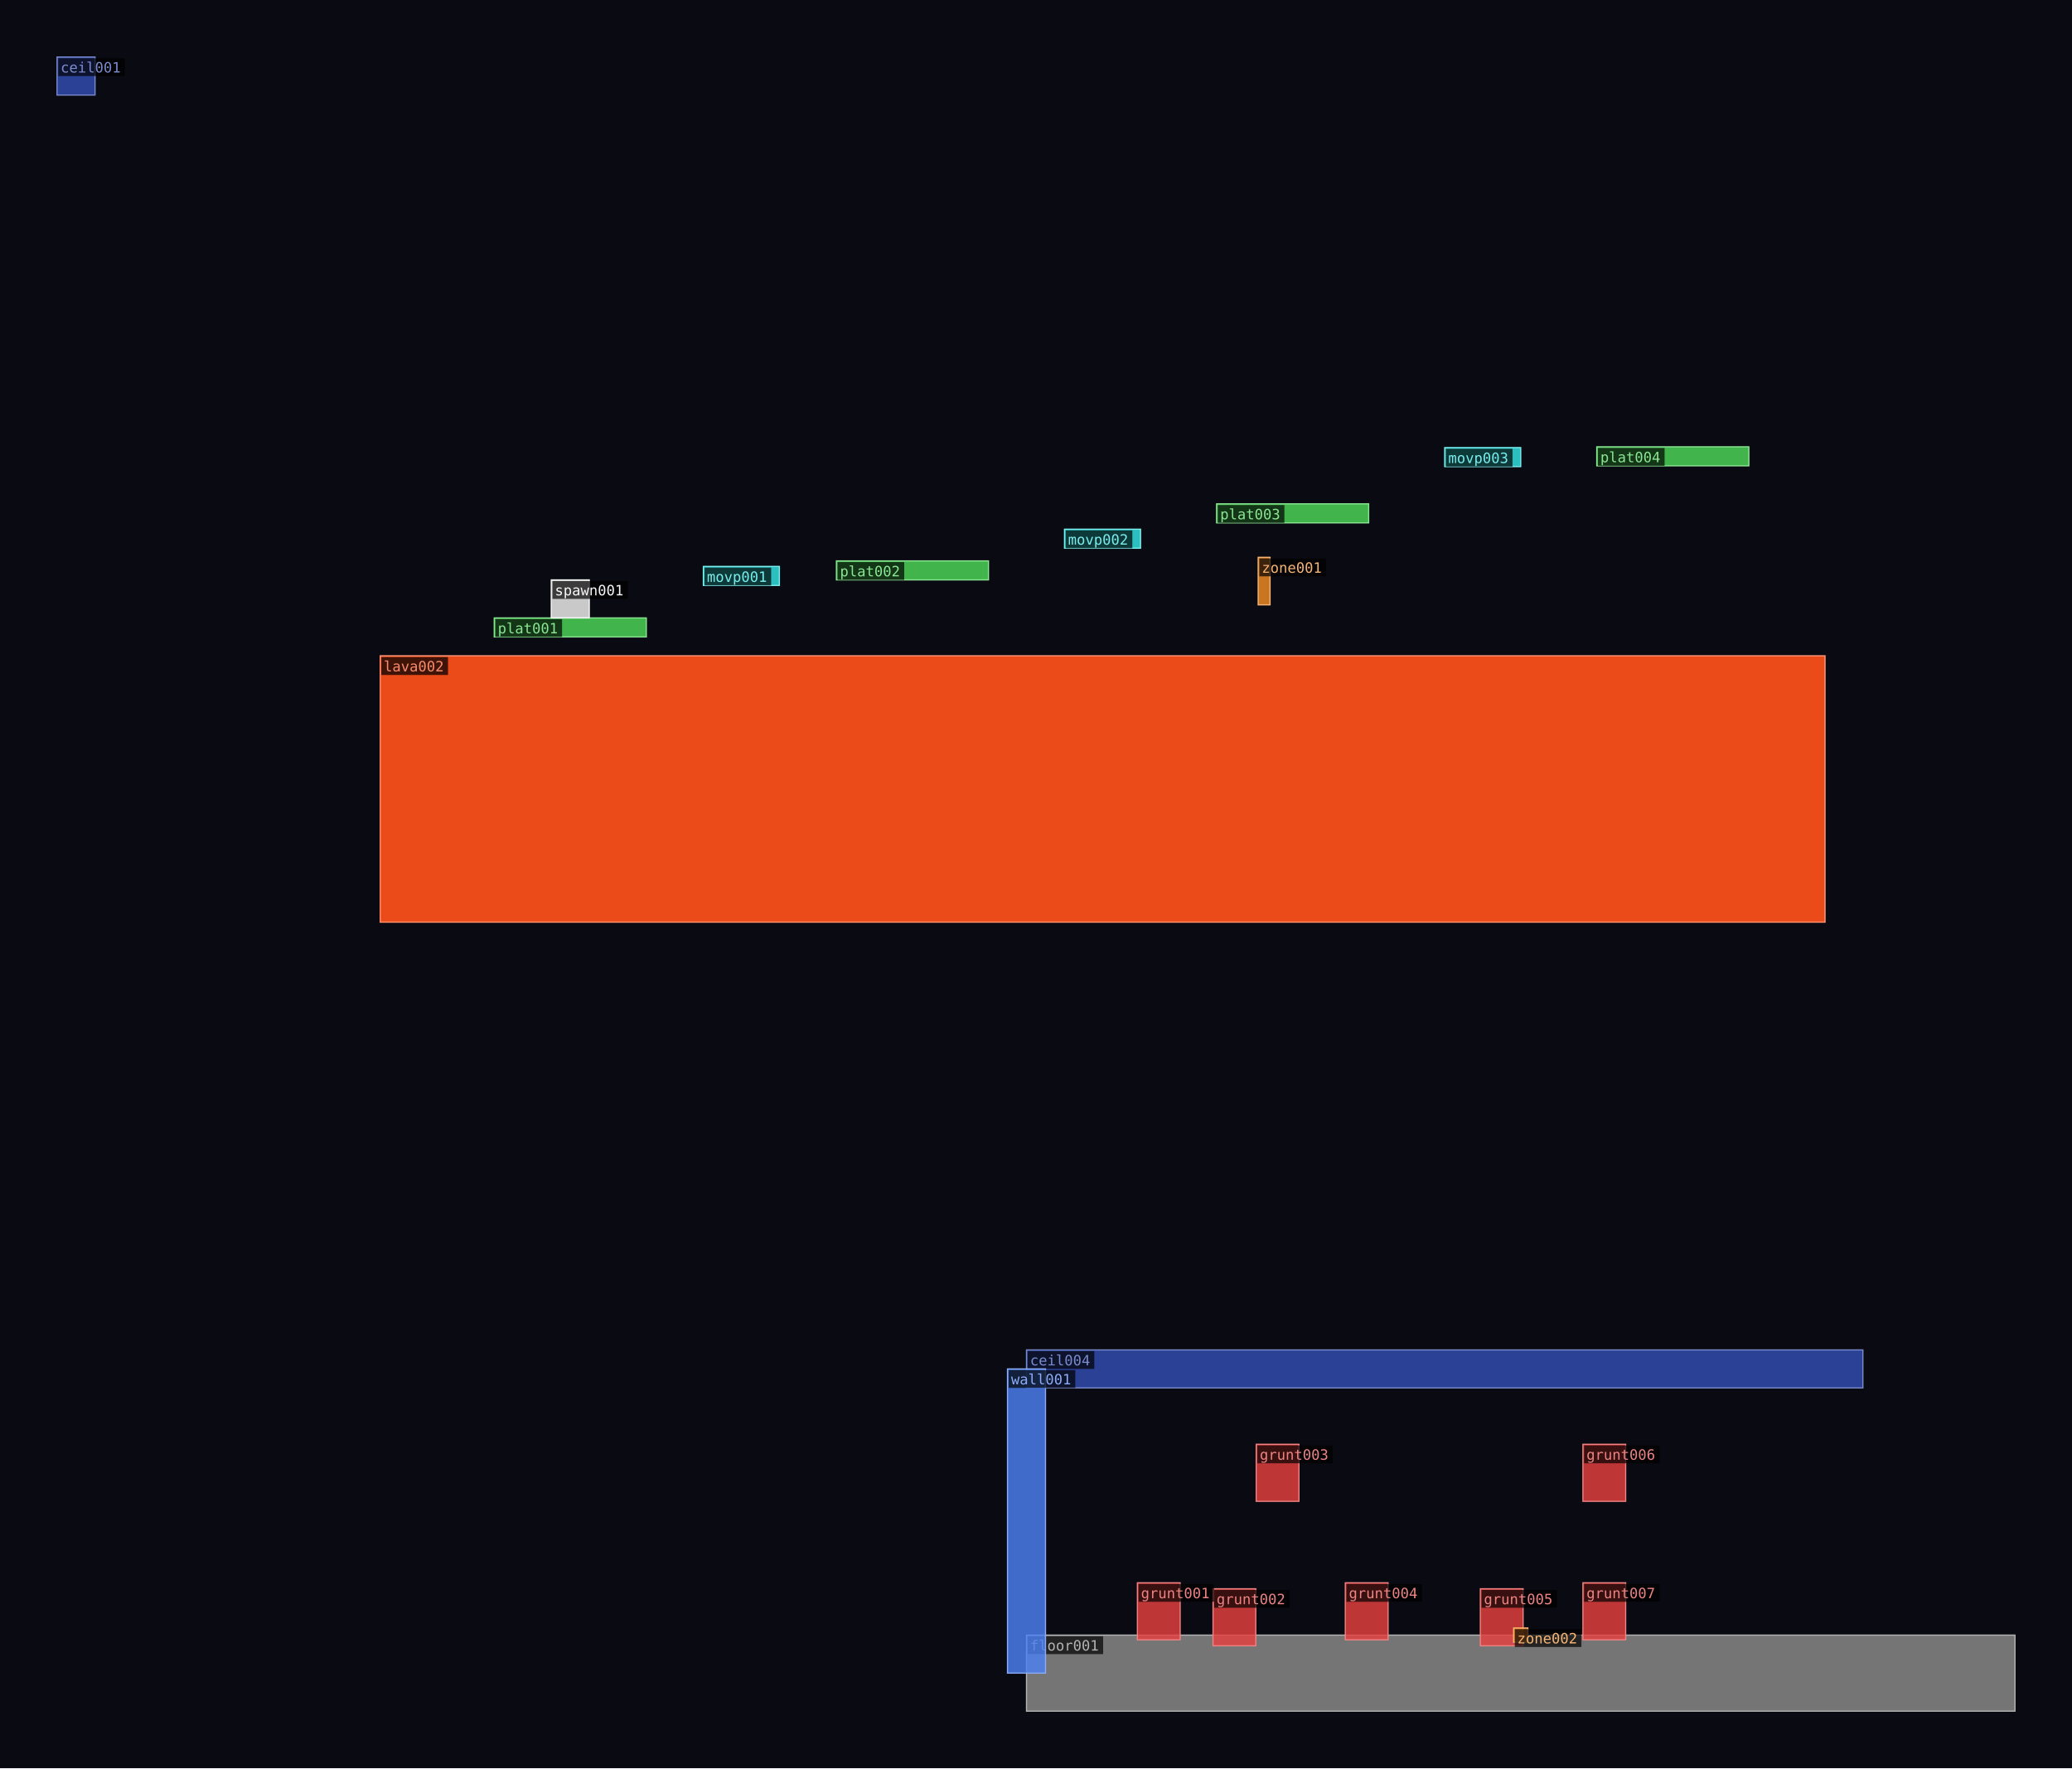
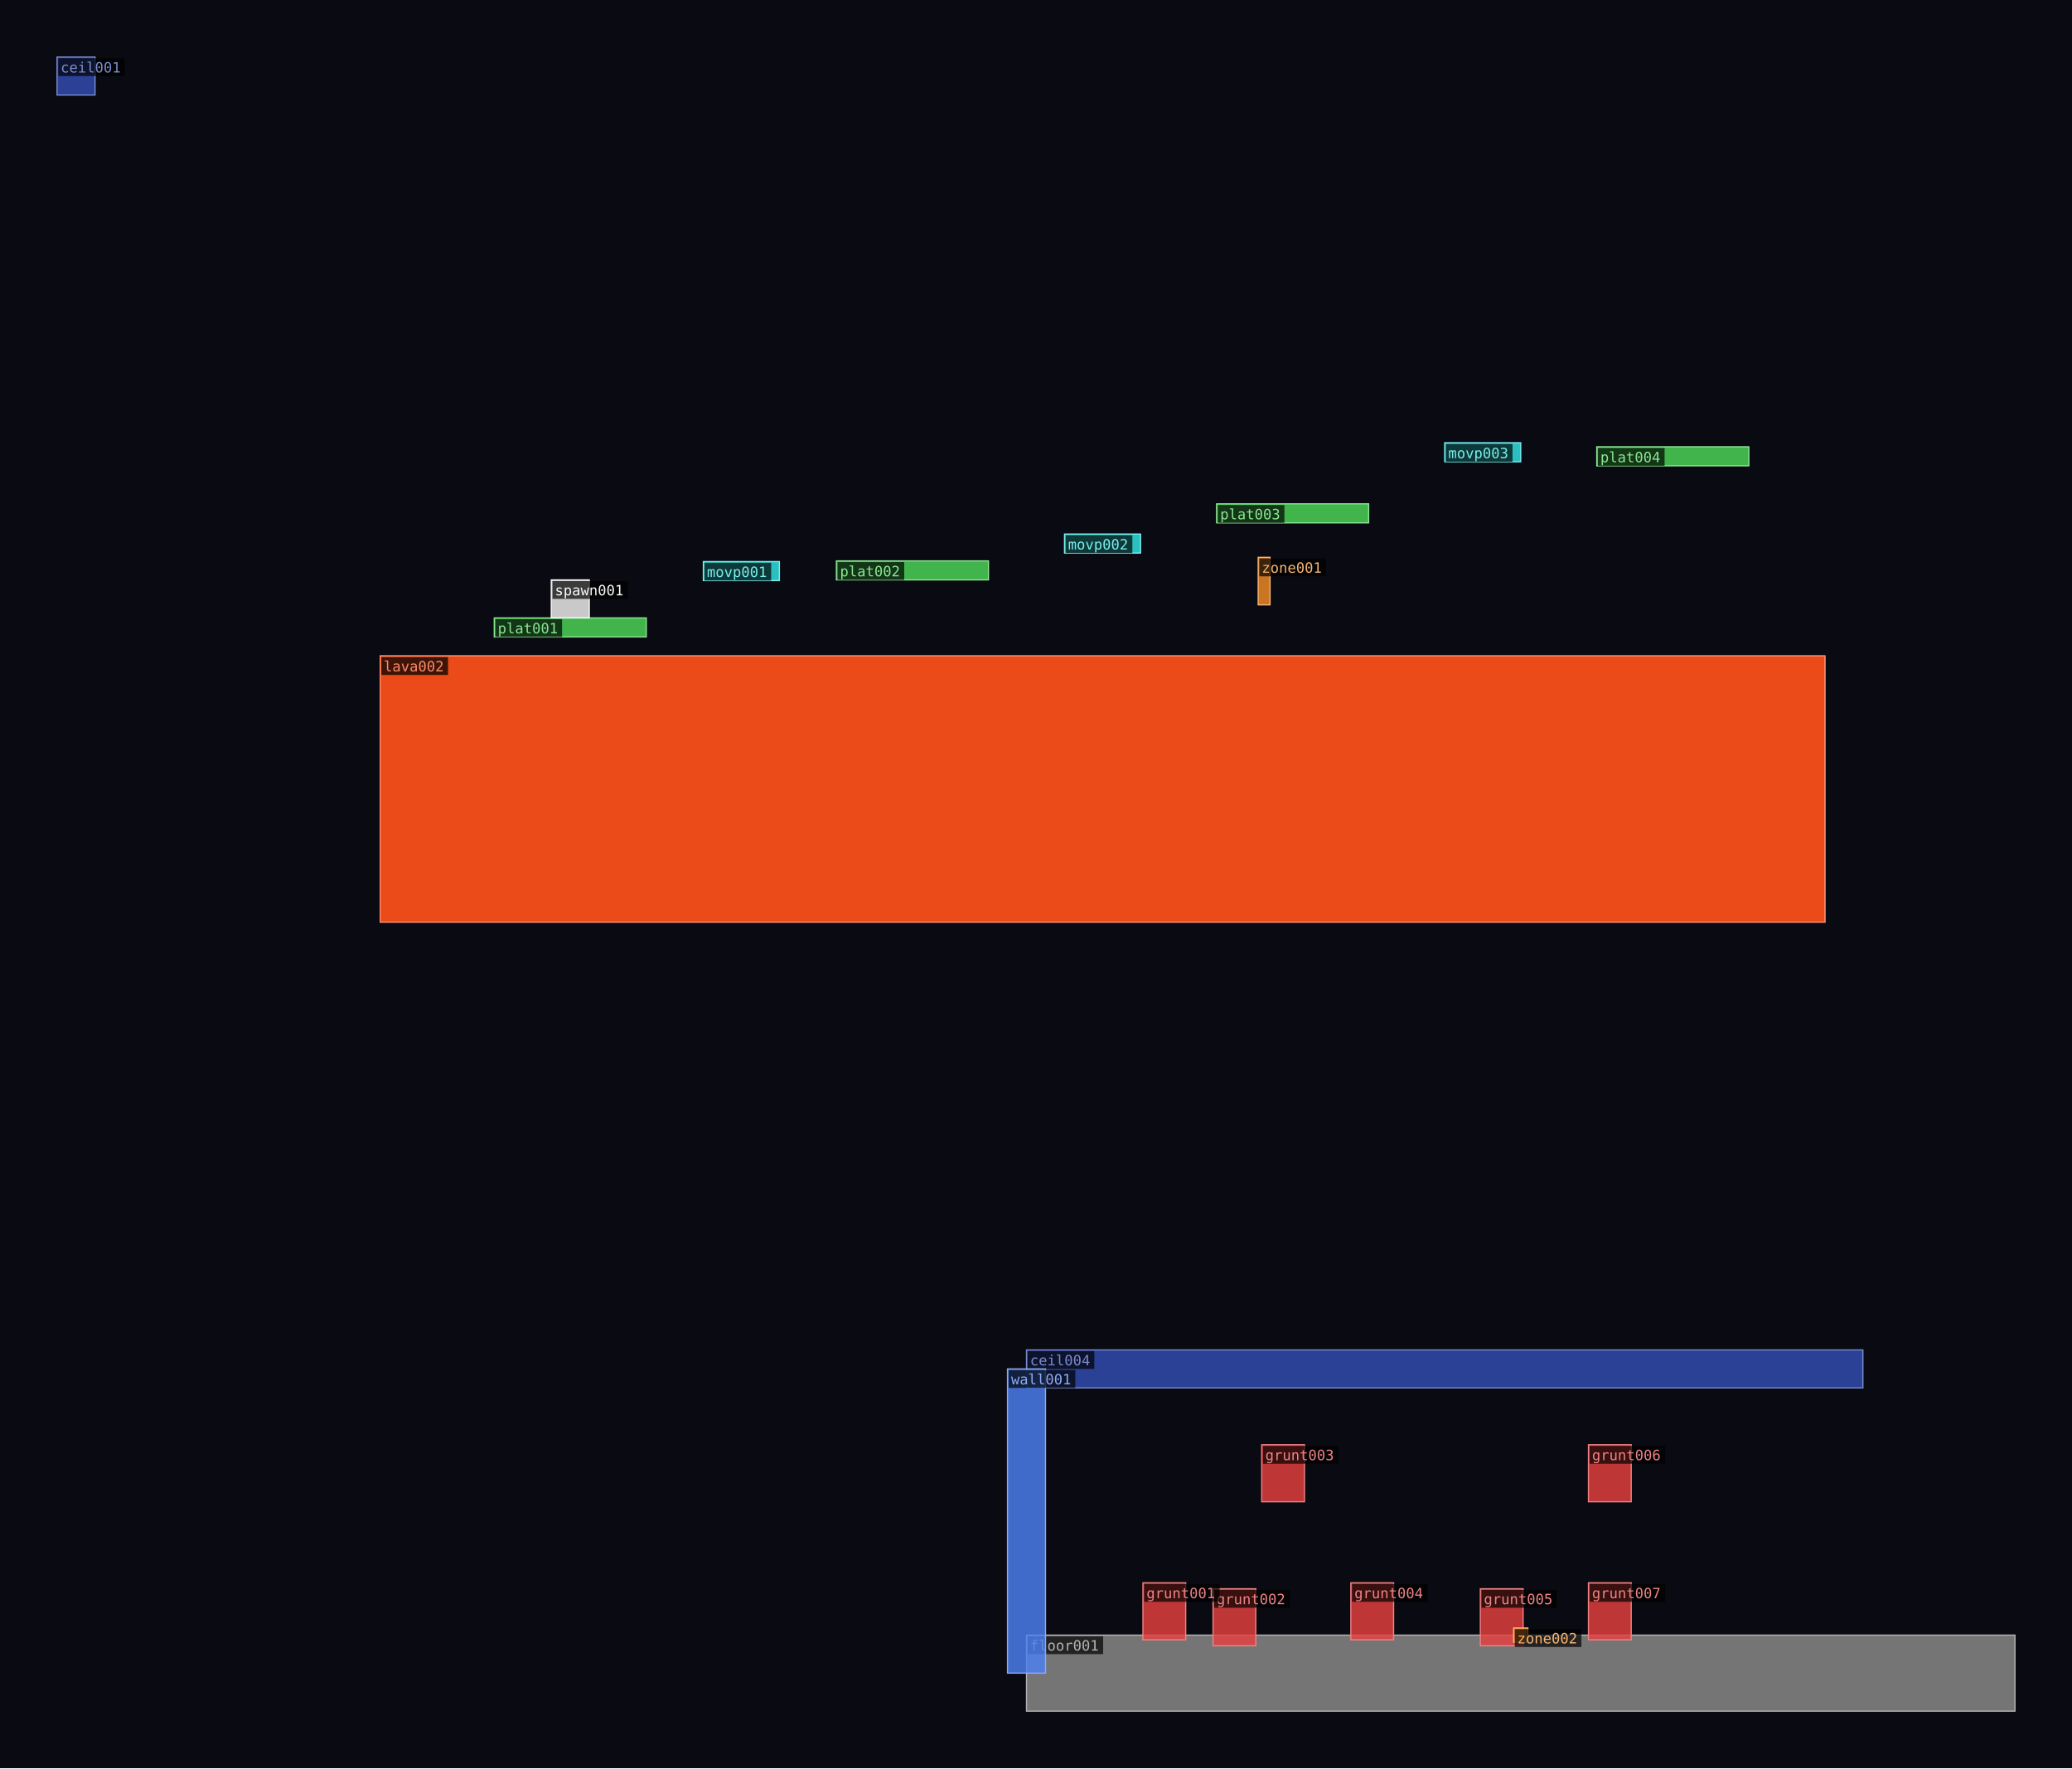
<svg xmlns="http://www.w3.org/2000/svg" viewBox="-128 -128 3488 2976" width="2800" height="2389" font-family="monospace">
  <rect x="-128" y="-128" width="3488" height="2976" fill="#0a0a12" />
  <rect x="512" y="976" width="2432" height="448" fill="#f24d1a" fill-opacity="0.82" stroke="#f78b6a" stroke-width="2" />
  <rect x="514" y="978" width="112.16" height="30" fill="#000000" fill-opacity="0.7" />
  <text x="518" y="1002" font-size="24" fill="#f78b6a">lava001</text>
  <rect x="512" y="976" width="2432" height="448" fill="#f24d1a" fill-opacity="0.82" stroke="#f78b6a" stroke-width="2" />
  <rect x="514" y="978" width="112.16" height="30" fill="#000000" fill-opacity="0.7" />
  <text x="518" y="1002" font-size="24" fill="#f78b6a">lava002</text>
  <rect x="1600" y="2624" width="1664" height="128" fill="#8c8c8c" fill-opacity="0.82" stroke="#b4b4b4" stroke-width="2" />
  <rect x="1602" y="2626" width="127.04" height="30" fill="#000000" fill-opacity="0.7" />
  <text x="1606" y="2650" font-size="24" fill="#b4b4b4">floor001</text>
  <rect x="1600" y="2144" width="1408" height="64" fill="#334db3" fill-opacity="0.82" stroke="#7a8bcd" stroke-width="2" />
  <rect x="1602" y="2146" width="112.16" height="30" fill="#000000" fill-opacity="0.7" />
  <text x="1606" y="2170" font-size="24" fill="#7a8bcd">ceil004</text>
  <rect x="1568" y="2176" width="64" height="512" fill="#4d80f2" fill-opacity="0.82" stroke="#8bacf7" stroke-width="2" />
  <rect x="1570" y="2178" width="112.16" height="30" fill="#000000" fill-opacity="0.7" />
  <text x="1574" y="2202" font-size="24" fill="#8bacf7">wall001</text>
  <rect x="704" y="912" width="256" height="32" fill="#4dd959" fill-opacity="0.82" stroke="#8be693" stroke-width="2" />
  <rect x="706" y="914" width="112.16" height="30" fill="#000000" fill-opacity="0.7" />
  <text x="710" y="938" font-size="24" fill="#8be693">plat001</text>
  <rect x="1280" y="816" width="256" height="32" fill="#4dd959" fill-opacity="0.82" stroke="#8be693" stroke-width="2" />
  <rect x="1282" y="818" width="112.16" height="30" fill="#000000" fill-opacity="0.7" />
  <text x="1286" y="842" font-size="24" fill="#8be693">plat002</text>
  <rect x="1920" y="720" width="256" height="32" fill="#4dd959" fill-opacity="0.82" stroke="#8be693" stroke-width="2" />
  <rect x="1922" y="722" width="112.16" height="30" fill="#000000" fill-opacity="0.7" />
  <text x="1926" y="746" font-size="24" fill="#8be693">plat003</text>
  <rect x="2560" y="624" width="256" height="32" fill="#4dd959" fill-opacity="0.82" stroke="#8be693" stroke-width="2" />
  <rect x="2562" y="626" width="112.16" height="30" fill="#000000" fill-opacity="0.7" />
  <text x="2566" y="650" font-size="24" fill="#8be693">plat004</text>
-   <rect x="2536.67" y="2302.83" width="72" height="96" fill="#e64040" fill-opacity="0.82" stroke="#ee8383" stroke-width="2" />
-   <rect x="2538.67" y="2304.83" width="127.04" height="30" fill="#000000" fill-opacity="0.7" />
-   <text x="2542.67" y="2328.83" font-size="24" fill="#ee8383">grunt006</text>
-   <rect x="1986.67" y="2302.83" width="72" height="96" fill="#e64040" fill-opacity="0.82" stroke="#ee8383" stroke-width="2" />
-   <rect x="1988.67" y="2304.83" width="127.04" height="30" fill="#000000" fill-opacity="0.7" />
-   <text x="1992.67" y="2328.83" font-size="24" fill="#ee8383">grunt003</text>
+   <rect x="2546" y="2303.58" width="72" height="96" fill="#e64040" fill-opacity="0.82" stroke="#ee8383" stroke-width="2" />
+   <rect x="2548" y="2305.58" width="127.04" height="30" fill="#000000" fill-opacity="0.7" />
+   <text x="2552" y="2329.58" font-size="24" fill="#ee8383">grunt006</text>
+   <rect x="1996" y="2303.58" width="72" height="96" fill="#e64040" fill-opacity="0.82" stroke="#ee8383" stroke-width="2" />
+   <rect x="1998" y="2305.58" width="127.04" height="30" fill="#000000" fill-opacity="0.7" />
+   <text x="2002" y="2329.58" font-size="24" fill="#ee8383">grunt003</text>
  <rect x="2364" y="2545.99" width="72" height="96" fill="#e64040" fill-opacity="0.82" stroke="#ee8383" stroke-width="2" />
  <rect x="2366" y="2547.99" width="127.04" height="30" fill="#000000" fill-opacity="0.7" />
  <text x="2370" y="2571.99" font-size="24" fill="#ee8383">grunt005</text>
  <rect x="1914" y="2545.99" width="72" height="96" fill="#e64040" fill-opacity="0.82" stroke="#ee8383" stroke-width="2" />
  <rect x="1916" y="2547.99" width="127.04" height="30" fill="#000000" fill-opacity="0.7" />
  <text x="1920" y="2571.99" font-size="24" fill="#ee8383">grunt002</text>
-   <rect x="2536.67" y="2535.93" width="72" height="96" fill="#e64040" fill-opacity="0.82" stroke="#ee8383" stroke-width="2" />
-   <rect x="2538.67" y="2537.93" width="127.04" height="30" fill="#000000" fill-opacity="0.7" />
-   <text x="2542.67" y="2561.93" font-size="24" fill="#ee8383">grunt007</text>
-   <rect x="2136.67" y="2535.93" width="72" height="96" fill="#e64040" fill-opacity="0.82" stroke="#ee8383" stroke-width="2" />
-   <rect x="2138.67" y="2537.93" width="127.04" height="30" fill="#000000" fill-opacity="0.7" />
-   <text x="2142.67" y="2561.93" font-size="24" fill="#ee8383">grunt004</text>
-   <rect x="1786.67" y="2535.93" width="72" height="96" fill="#e64040" fill-opacity="0.82" stroke="#ee8383" stroke-width="2" />
-   <rect x="1788.67" y="2537.93" width="127.04" height="30" fill="#000000" fill-opacity="0.7" />
-   <text x="1792.67" y="2561.93" font-size="24" fill="#ee8383">grunt001</text>
+   <rect x="2546" y="2535.93" width="72" height="96" fill="#e64040" fill-opacity="0.82" stroke="#ee8383" stroke-width="2" />
+   <rect x="2548" y="2537.93" width="127.04" height="30" fill="#000000" fill-opacity="0.7" />
+   <text x="2552" y="2561.93" font-size="24" fill="#ee8383">grunt007</text>
+   <rect x="2146" y="2535.93" width="72" height="96" fill="#e64040" fill-opacity="0.82" stroke="#ee8383" stroke-width="2" />
+   <rect x="2148" y="2537.93" width="127.04" height="30" fill="#000000" fill-opacity="0.7" />
+   <text x="2152" y="2561.93" font-size="24" fill="#ee8383">grunt004</text>
+   <rect x="1796" y="2535.93" width="72" height="96" fill="#e64040" fill-opacity="0.82" stroke="#ee8383" stroke-width="2" />
+   <rect x="1798" y="2537.93" width="127.04" height="30" fill="#000000" fill-opacity="0.7" />
+   <text x="1802" y="2561.93" font-size="24" fill="#ee8383">grunt001</text>
  <rect x="-32" y="-32" width="64" height="64" fill="#334db3" fill-opacity="0.82" stroke="#7a8bcd" stroke-width="2" />
  <rect x="-30" y="-30" width="112.16" height="30" fill="#000000" fill-opacity="0.7" />
  <text x="-26" y="-6" font-size="24" fill="#7a8bcd">ceil001</text>
-   <rect x="2304" y="625.33" width="128" height="32" fill="#33e6e6" fill-opacity="0.82" stroke="#7aeeee" stroke-width="2" />
-   <rect x="2306" y="627.33" width="112.16" height="30" fill="#000000" fill-opacity="0.7" />
-   <text x="2310" y="651.33" font-size="24" fill="#7aeeee">movp003</text>
-   <rect x="1664" y="762.67" width="128" height="32" fill="#33e6e6" fill-opacity="0.82" stroke="#7aeeee" stroke-width="2" />
-   <rect x="1666" y="764.67" width="112.16" height="30" fill="#000000" fill-opacity="0.7" />
-   <text x="1670" y="788.67" font-size="24" fill="#7aeeee">movp002</text>
-   <rect x="1056" y="825.33" width="128" height="32" fill="#33e6e6" fill-opacity="0.82" stroke="#7aeeee" stroke-width="2" />
-   <rect x="1058" y="827.33" width="112.16" height="30" fill="#000000" fill-opacity="0.7" />
-   <text x="1062" y="851.33" font-size="24" fill="#7aeeee">movp001</text>
+   <rect x="2304" y="617.17" width="128" height="32" fill="#33e6e6" fill-opacity="0.82" stroke="#7aeeee" stroke-width="2" />
+   <rect x="2306" y="619.17" width="112.16" height="30" fill="#000000" fill-opacity="0.7" />
+   <text x="2310" y="643.17" font-size="24" fill="#7aeeee">movp003</text>
+   <rect x="1664" y="770.83" width="128" height="32" fill="#33e6e6" fill-opacity="0.82" stroke="#7aeeee" stroke-width="2" />
+   <rect x="1666" y="772.83" width="112.16" height="30" fill="#000000" fill-opacity="0.7" />
+   <text x="1670" y="796.83" font-size="24" fill="#7aeeee">movp002</text>
+   <rect x="1056" y="817.17" width="128" height="32" fill="#33e6e6" fill-opacity="0.82" stroke="#7aeeee" stroke-width="2" />
+   <rect x="1058" y="819.17" width="112.16" height="30" fill="#000000" fill-opacity="0.7" />
+   <text x="1062" y="843.17" font-size="24" fill="#7aeeee">movp001</text>
  <rect x="800" y="848" width="64" height="64" fill="#f2f2f2" fill-opacity="0.82" stroke="#f7f7f7" stroke-width="2" />
  <rect x="802" y="850" width="127.04" height="30" fill="#000000" fill-opacity="0.7" />
  <text x="806" y="874" font-size="24" fill="#f7f7f7">spawn001</text>
  <rect x="1990" y="810" width="20" height="80" fill="#f28c26" fill-opacity="0.82" stroke="#f7b472" stroke-width="2" />
  <rect x="1992" y="812" width="112.16" height="30" fill="#000000" fill-opacity="0.7" />
  <text x="1996" y="836" font-size="24" fill="#f7b472">zone001</text>
  <rect x="2420" y="2612" width="24" height="24" fill="#f28c26" fill-opacity="0.82" stroke="#f7b472" stroke-width="2" />
  <rect x="2422" y="2614" width="112.16" height="30" fill="#000000" fill-opacity="0.7" />
  <text x="2426" y="2638" font-size="24" fill="#f7b472">zone002</text>
</svg>
